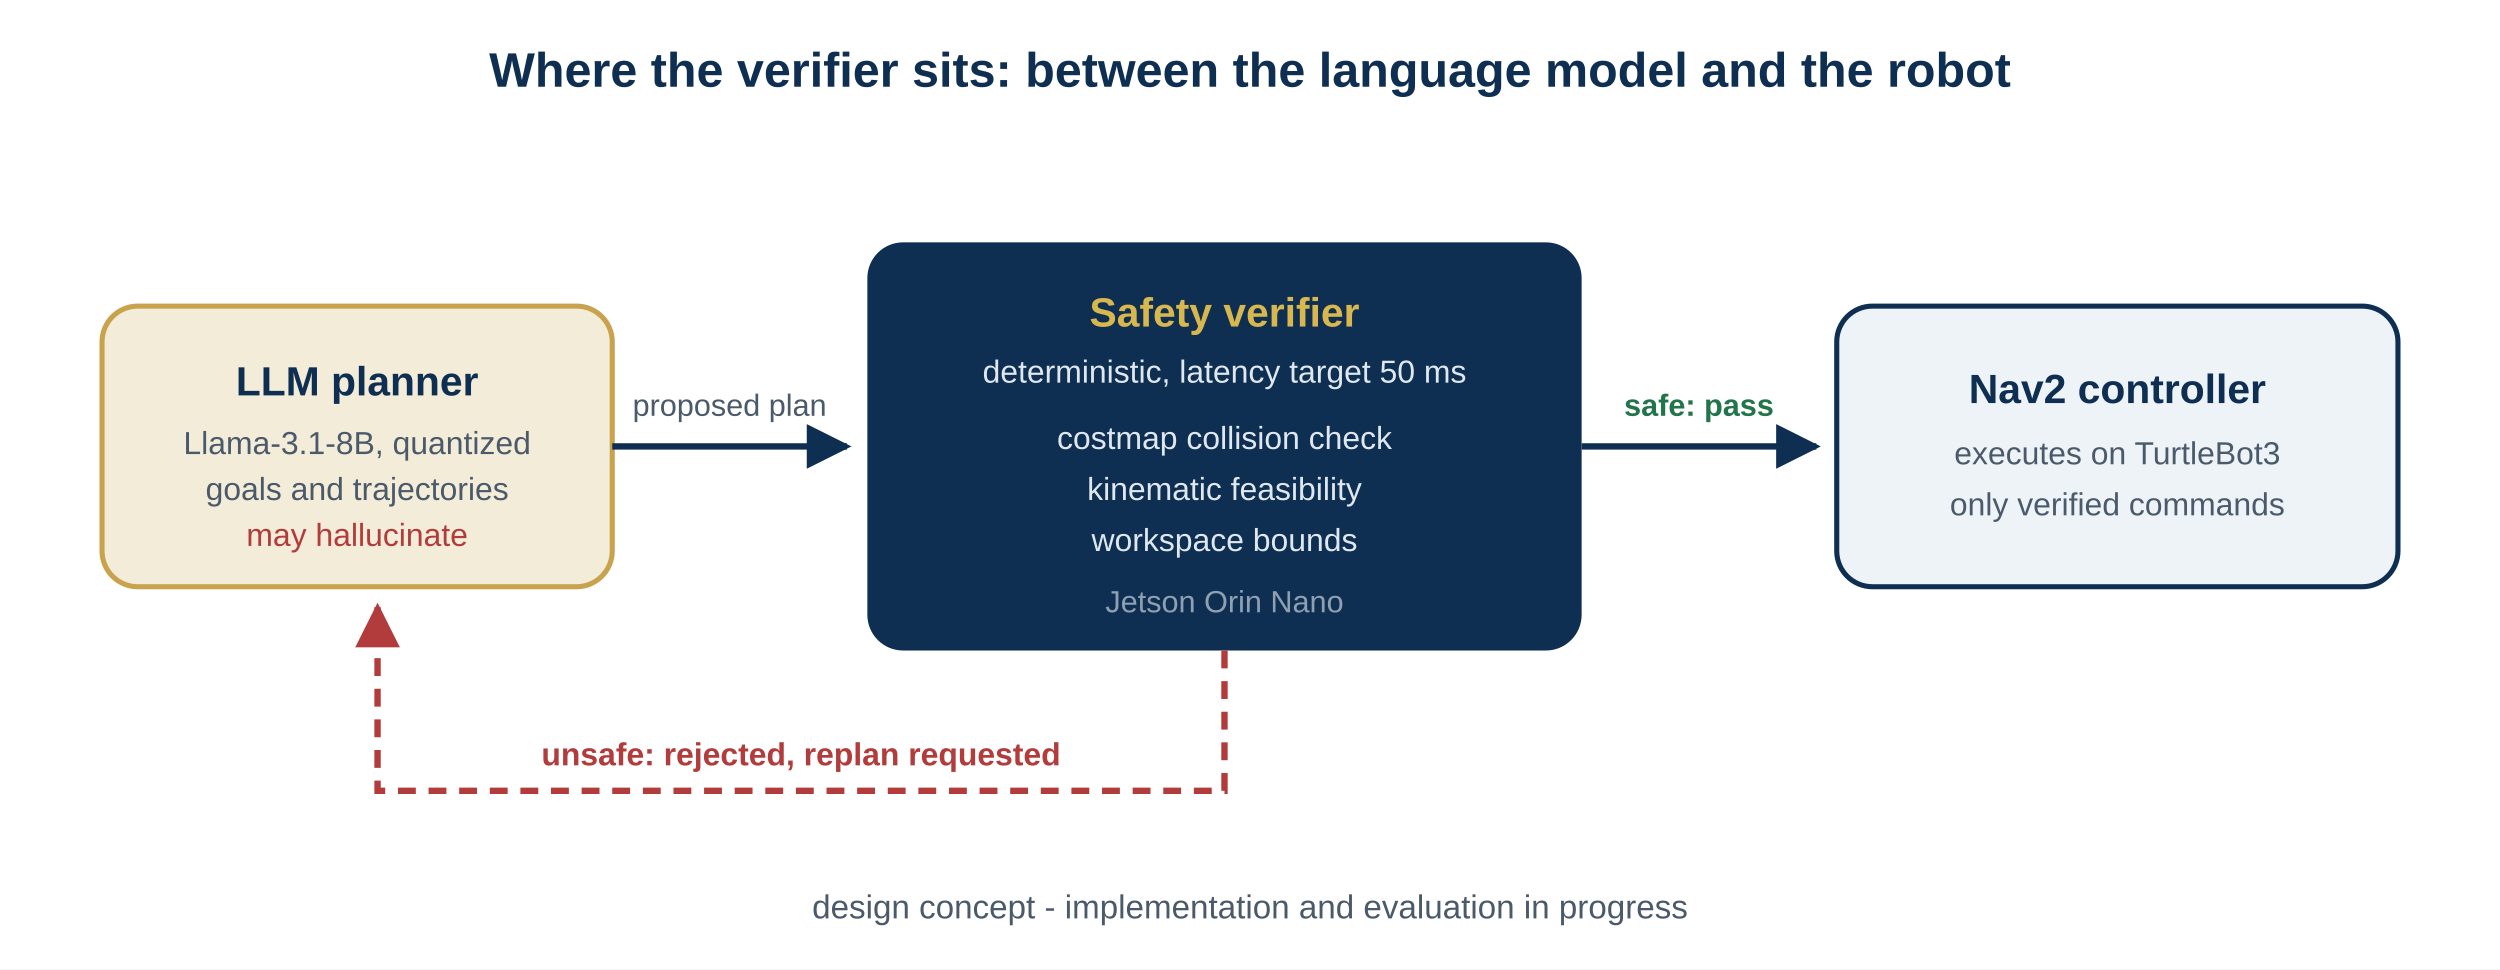
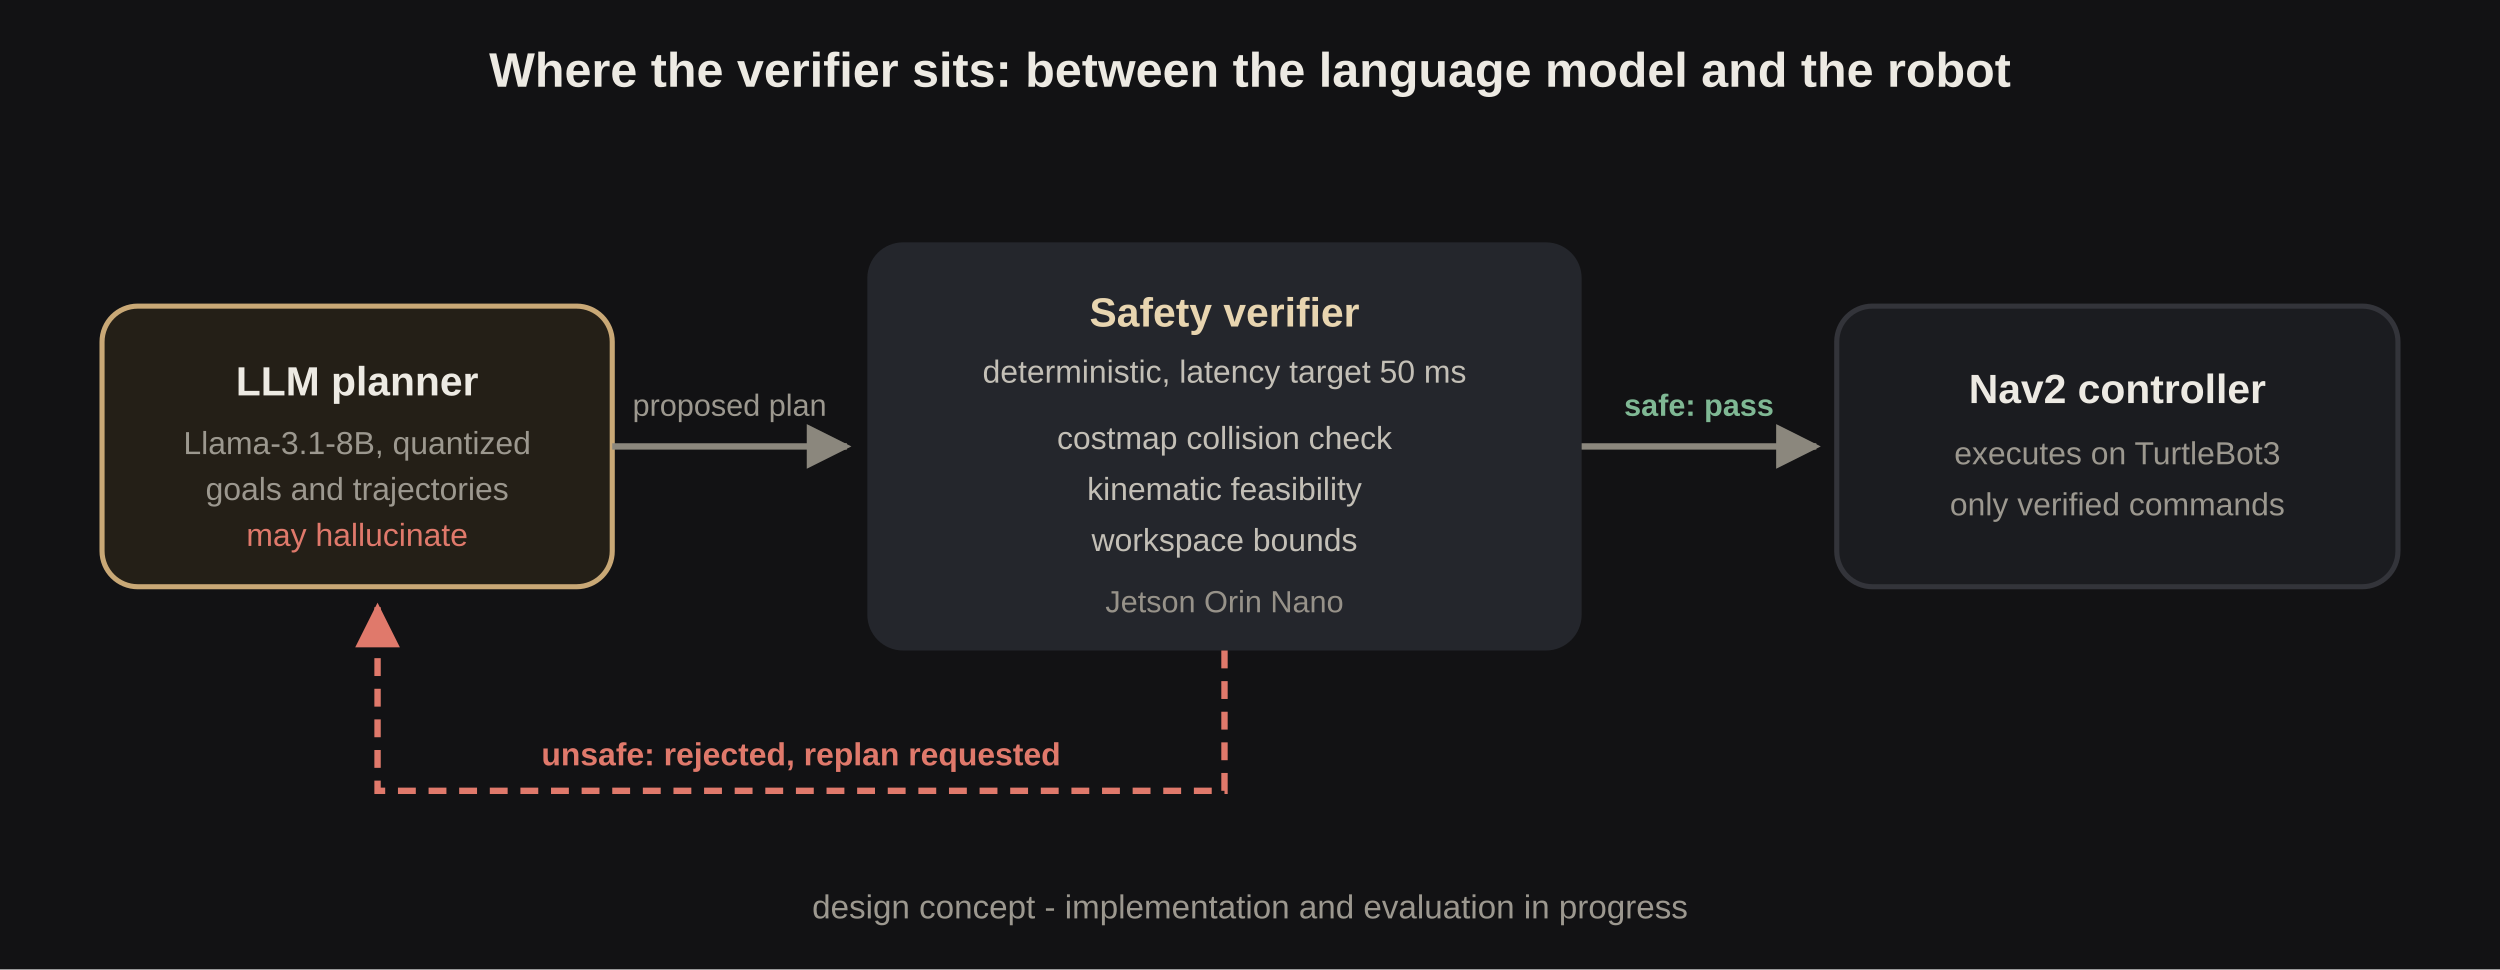
<svg xmlns="http://www.w3.org/2000/svg" viewBox="0 0 980 380" font-family="Segoe UI, Arial, sans-serif">
  <defs>
    <marker id="arr" viewBox="0 0 10 10" refX="9" refY="5" markerWidth="7" markerHeight="7" orient="auto-start-reverse">
-       <path d="M0,0 L10,5 L0,10 z" fill="#0f2f52" />
+       <path d="M0,0 L10,5 L0,10 z" fill="#8B877D" />
    </marker>
    <marker id="arrRed" viewBox="0 0 10 10" refX="9" refY="5" markerWidth="7" markerHeight="7" orient="auto-start-reverse">
-       <path d="M0,0 L10,5 L0,10 z" fill="#b23b3b" />
+       <path d="M0,0 L10,5 L0,10 z" fill="#E0796B" />
    </marker>
  </defs>
-   <rect width="980" height="380" fill="#ffffff" />
-   <text x="490" y="34" text-anchor="middle" font-size="19" font-weight="700" fill="#0f2f52">Where the verifier sits: between the language model and the robot</text>
-   <rect x="40" y="120" width="200" height="110" rx="14" fill="#f3ecd8" stroke="#c8a24c" stroke-width="2" />
-   <text x="140" y="155" text-anchor="middle" font-size="16" font-weight="700" fill="#0f2f52">LLM planner</text>
-   <text x="140" y="178" text-anchor="middle" font-size="12.5" fill="#4b5a6a">Llama-3.1-8B, quantized</text>
-   <text x="140" y="196" text-anchor="middle" font-size="12.5" fill="#4b5a6a">goals and trajectories</text>
-   <text x="140" y="214" text-anchor="middle" font-size="12.5" fill="#b23b3b">may hallucinate</text>
-   <rect x="340" y="95" width="280" height="160" rx="14" fill="#0f2f52" />
-   <text x="480" y="128" text-anchor="middle" font-size="16" font-weight="700" fill="#d8b74e">Safety verifier</text>
-   <text x="480" y="150" text-anchor="middle" font-size="12.5" fill="#dfe7ef">deterministic, latency target 50 ms</text>
-   <text x="480" y="176" text-anchor="middle" font-size="12.5" fill="#dfe7ef">costmap collision check</text>
-   <text x="480" y="196" text-anchor="middle" font-size="12.5" fill="#dfe7ef">kinematic feasibility</text>
-   <text x="480" y="216" text-anchor="middle" font-size="12.5" fill="#dfe7ef">workspace bounds</text>
-   <text x="480" y="240" text-anchor="middle" font-size="12" fill="#8ea0b2">Jetson Orin Nano</text>
-   <rect x="720" y="120" width="220" height="110" rx="14" fill="#eef3f8" stroke="#0f2f52" stroke-width="2" />
-   <text x="830" y="158" text-anchor="middle" font-size="16" font-weight="700" fill="#0f2f52">Nav2 controller</text>
-   <text x="830" y="182" text-anchor="middle" font-size="12.5" fill="#4b5a6a">executes on TurtleBot3</text>
-   <text x="830" y="202" text-anchor="middle" font-size="12.5" fill="#4b5a6a">only verified commands</text>
-   <line x1="240" y1="175" x2="332" y2="175" stroke="#0f2f52" stroke-width="2.5" marker-end="url(#arr)" />
-   <text x="286" y="163" text-anchor="middle" font-size="12" fill="#4b5a6a">proposed plan</text>
-   <line x1="620" y1="175" x2="712" y2="175" stroke="#0f2f52" stroke-width="2.5" marker-end="url(#arr)" />
-   <text x="666" y="163" text-anchor="middle" font-size="12" fill="#22754a" font-weight="700">safe: pass</text>
-   <path d="M 480 255 L 480 310 L 148 310 L 148 238" fill="none" stroke="#b23b3b" stroke-width="2.5" stroke-dasharray="7 5" marker-end="url(#arrRed)" />
-   <text x="314" y="300" text-anchor="middle" font-size="12.5" font-weight="700" fill="#b23b3b">unsafe: rejected, replan requested</text>
-   <text x="490" y="360" text-anchor="middle" font-size="13" fill="#4b5a6a">design concept - implementation and evaluation in progress</text>
+   <rect width="980" height="380" fill="#121214" />
+   <text x="490" y="34" text-anchor="middle" font-size="19" font-weight="700" fill="#EDEAE3">Where the verifier sits: between the language model and the robot</text>
+   <rect x="40" y="120" width="200" height="110" rx="14" fill="#241F17" stroke="#C9A876" stroke-width="2" />
+   <text x="140" y="155" text-anchor="middle" font-size="16" font-weight="700" fill="#EDEAE3">LLM planner</text>
+   <text x="140" y="178" text-anchor="middle" font-size="12.5" fill="#9C988F">Llama-3.1-8B, quantized</text>
+   <text x="140" y="196" text-anchor="middle" font-size="12.5" fill="#9C988F">goals and trajectories</text>
+   <text x="140" y="214" text-anchor="middle" font-size="12.5" fill="#E0796B">may hallucinate</text>
+   <rect x="340" y="95" width="280" height="160" rx="14" fill="#24262C" />
+   <text x="480" y="128" text-anchor="middle" font-size="16" font-weight="700" fill="#E8D5B0">Safety verifier</text>
+   <text x="480" y="150" text-anchor="middle" font-size="12.5" fill="#C3BFB6">deterministic, latency target 50 ms</text>
+   <text x="480" y="176" text-anchor="middle" font-size="12.5" fill="#C3BFB6">costmap collision check</text>
+   <text x="480" y="196" text-anchor="middle" font-size="12.5" fill="#C3BFB6">kinematic feasibility</text>
+   <text x="480" y="216" text-anchor="middle" font-size="12.5" fill="#C3BFB6">workspace bounds</text>
+   <text x="480" y="240" text-anchor="middle" font-size="12" fill="#979289">Jetson Orin Nano</text>
+   <rect x="720" y="120" width="220" height="110" rx="14" fill="#1B1C20" stroke="#33343A" stroke-width="2" />
+   <text x="830" y="158" text-anchor="middle" font-size="16" font-weight="700" fill="#EDEAE3">Nav2 controller</text>
+   <text x="830" y="182" text-anchor="middle" font-size="12.5" fill="#9C988F">executes on TurtleBot3</text>
+   <text x="830" y="202" text-anchor="middle" font-size="12.5" fill="#9C988F">only verified commands</text>
+   <line x1="240" y1="175" x2="332" y2="175" stroke="#8B877D" stroke-width="2.5" marker-end="url(#arr)" />
+   <text x="286" y="163" text-anchor="middle" font-size="12" fill="#9C988F">proposed plan</text>
+   <line x1="620" y1="175" x2="712" y2="175" stroke="#8B877D" stroke-width="2.5" marker-end="url(#arr)" />
+   <text x="666" y="163" text-anchor="middle" font-size="12" fill="#7FB894" font-weight="700">safe: pass</text>
+   <path d="M 480 255 L 480 310 L 148 310 L 148 238" fill="none" stroke="#E0796B" stroke-width="2.5" stroke-dasharray="7 5" marker-end="url(#arrRed)" />
+   <text x="314" y="300" text-anchor="middle" font-size="12.5" font-weight="700" fill="#E0796B">unsafe: rejected, replan requested</text>
+   <text x="490" y="360" text-anchor="middle" font-size="13" fill="#9C988F">design concept - implementation and evaluation in progress</text>
</svg>
